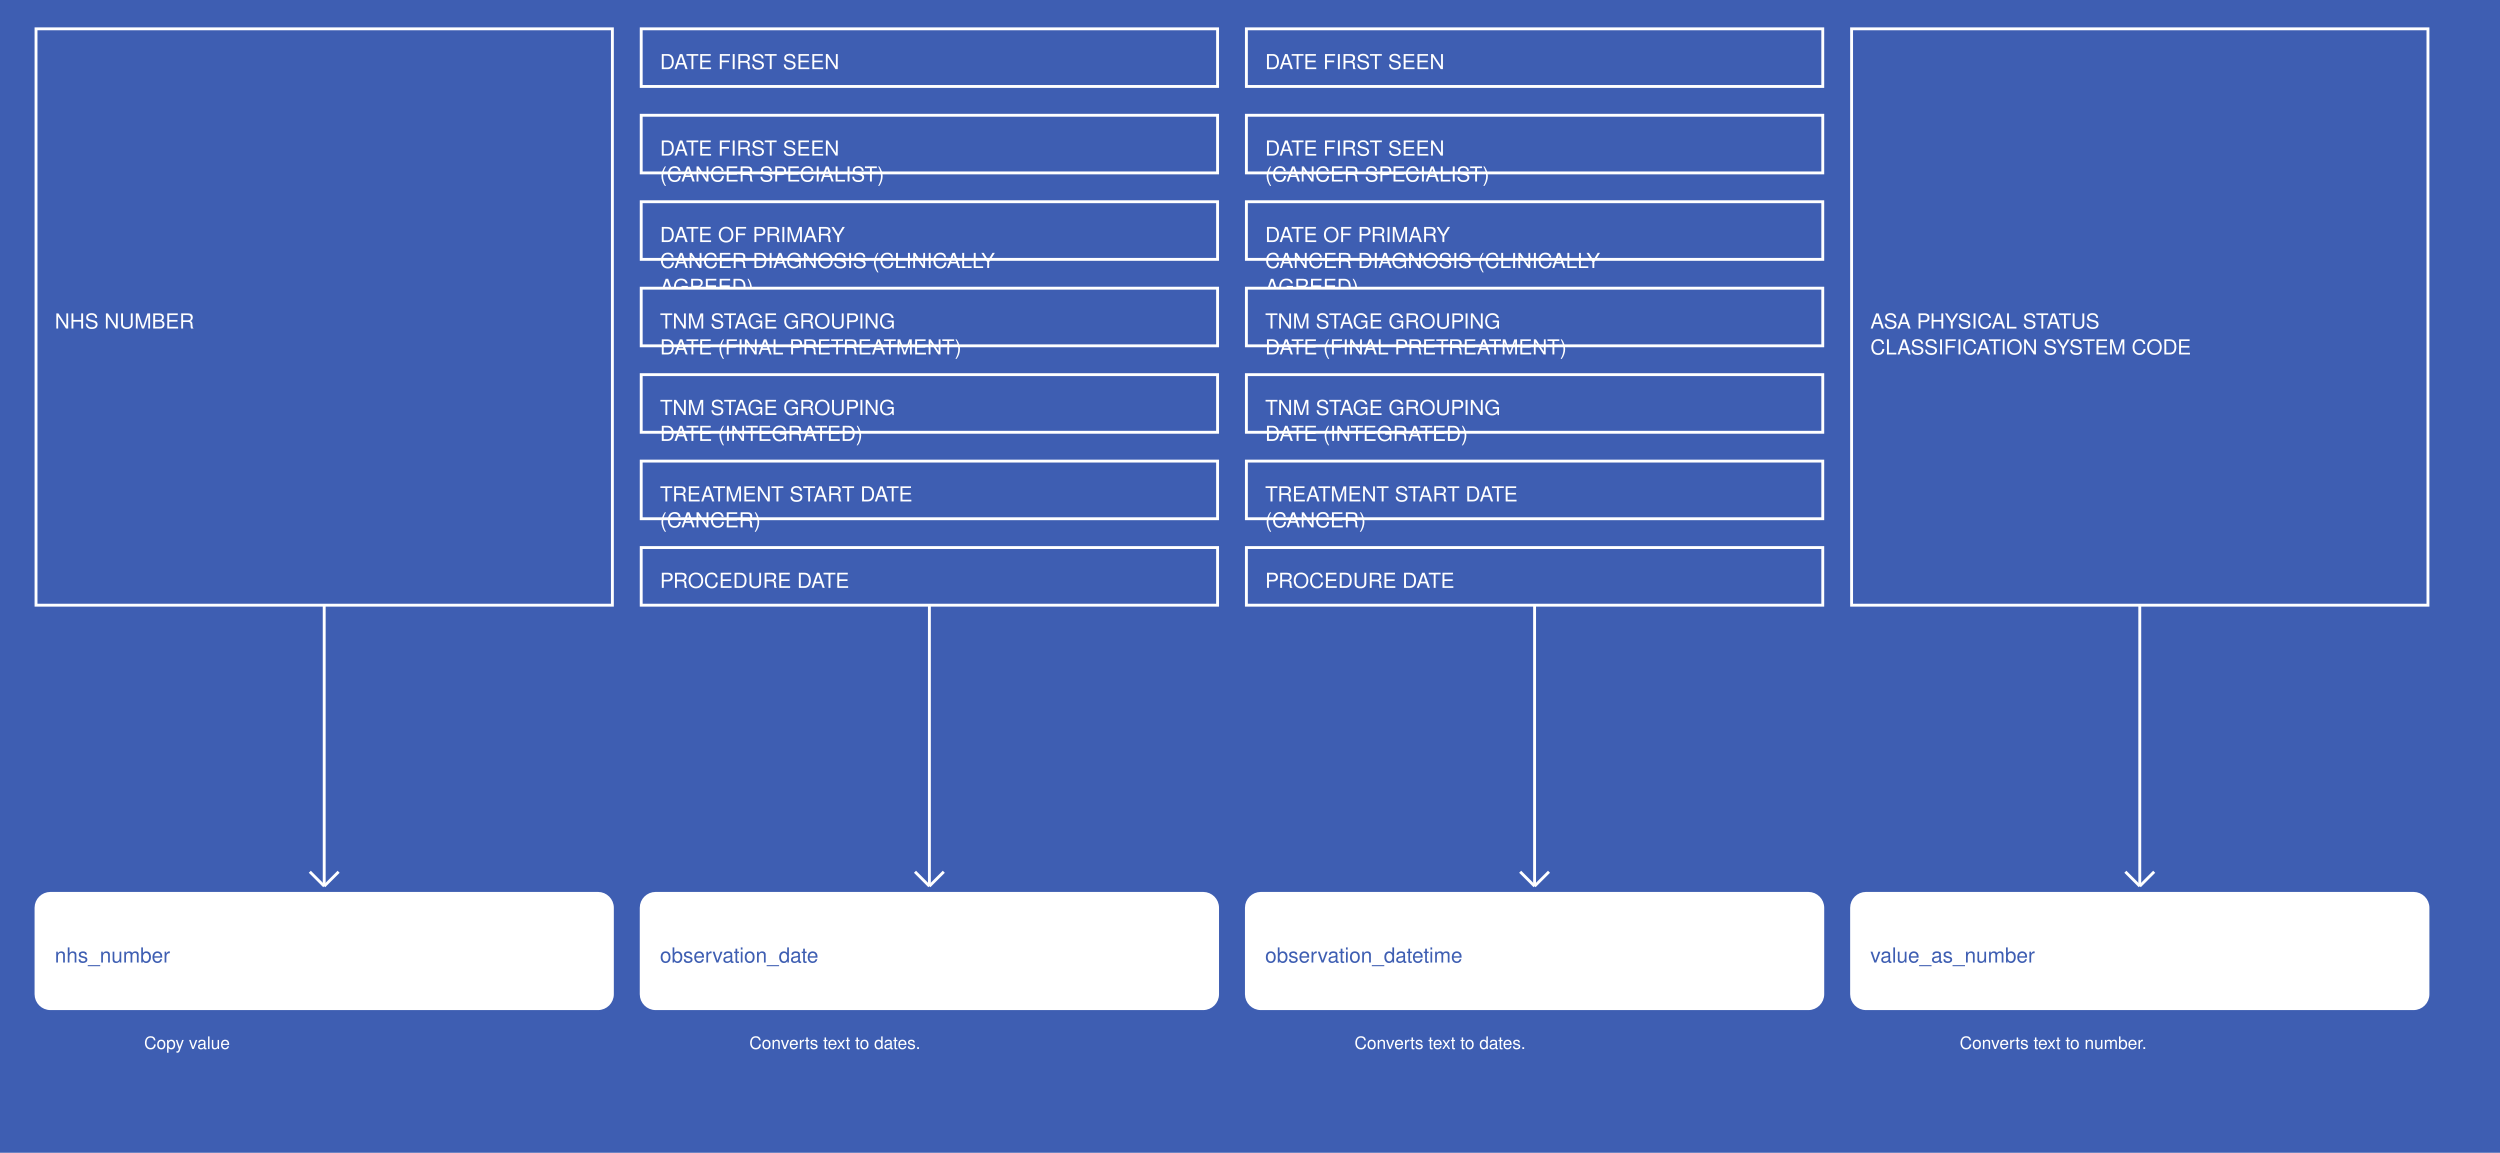
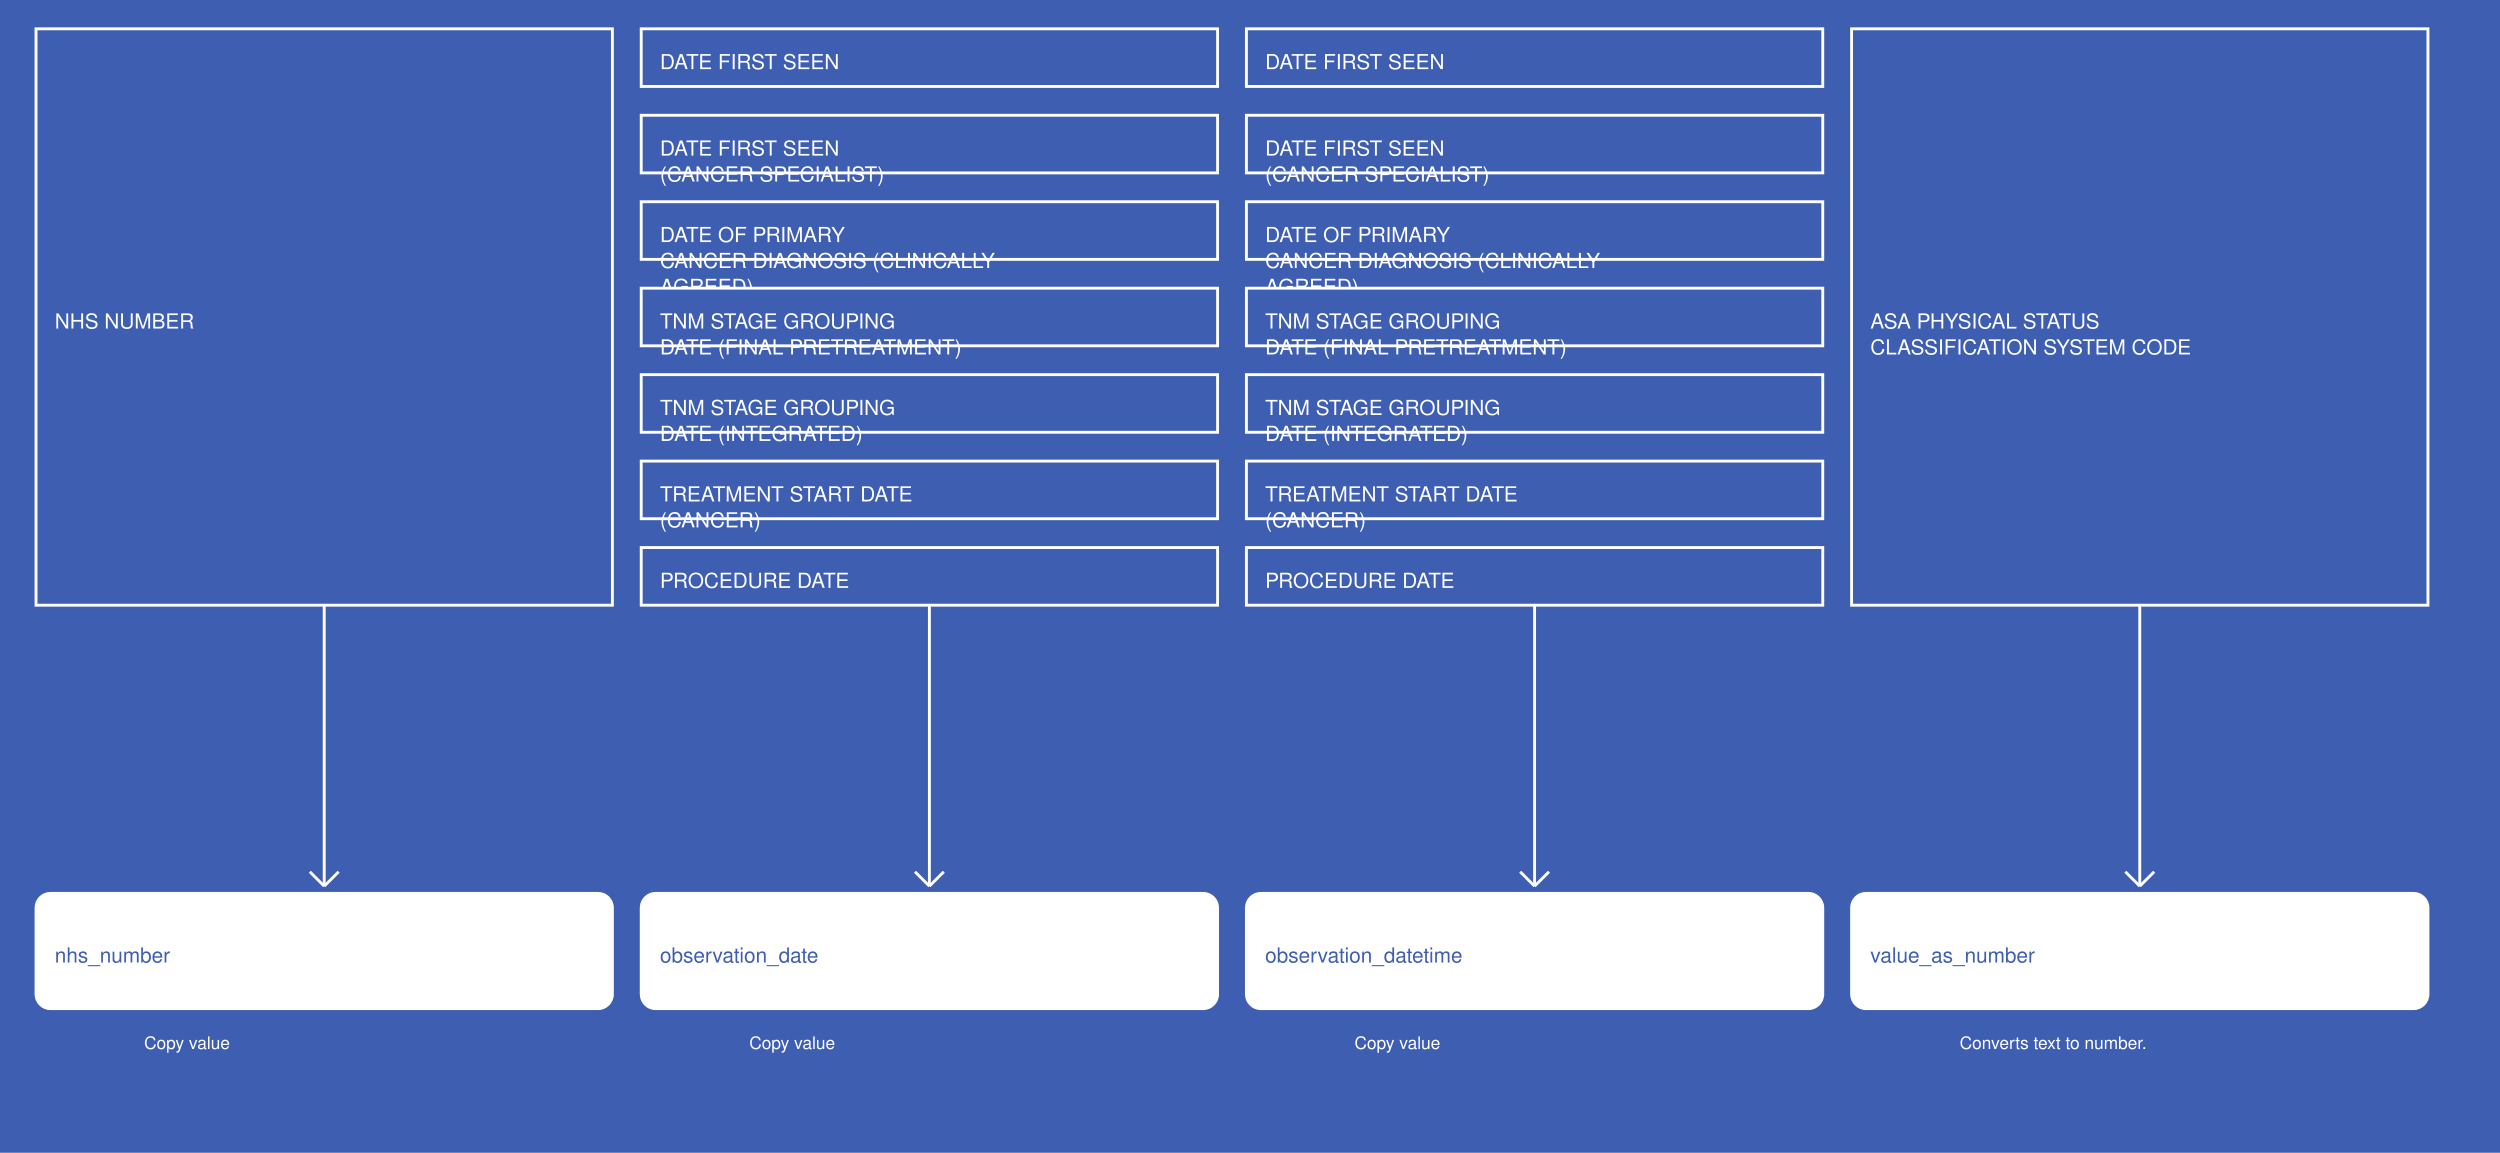
<svg xmlns="http://www.w3.org/2000/svg" width="1735" height="800">
  <rect width="100%" height="100%" fill="#3E5EB2" />
  <g>
    <rect x="25" y="20" width="400" height="400" fill="#3E5EB2" stroke="white" stroke-width="2" />
    <text x="38" y="228" fill="white" font-family="Helvetica" font-size="1.2em" text-anchor="start">NHS NUMBER</text>
  </g>
  <g>
    <line x1="225" y1="420" x2="225" y2="615" stroke="white" stroke-width="2" />
    <line x1="215" y1="605" x2="225" y2="615" stroke="white" stroke-width="2" />
    <line x1="235" y1="605" x2="225" y2="615" stroke="white" stroke-width="2" />
    <text x="100" y="728" fill="white" font-size="1em" font-family="Helvetica">Copy value</text>
  </g>
  <g>
    <rect x="25" y="620" width="400" height="80" fill="white" stroke="white" stroke-width="2" rx="10" />
    <text x="38" y="668" fill="#3E5EB2" font-family="Helvetica" font-size="1.2em" text-anchor="start">nhs_number</text>
  </g>
  <g>
    <rect x="445" y="20" width="400" height="40" fill="#3E5EB2" stroke="white" stroke-width="2" />
    <text x="458" y="48" fill="white" font-family="Helvetica" font-size="1.2em" text-anchor="start">DATE FIRST SEEN</text>
  </g>
  <g>
    <rect x="445" y="80" width="400" height="40" fill="#3E5EB2" stroke="white" stroke-width="2" />
    <text x="458" y="108" fill="white" font-family="Helvetica" font-size="1.2em" text-anchor="start">DATE FIRST SEEN</text>
    <text x="458" y="126" fill="white" font-family="Helvetica" font-size="1.2em" text-anchor="start">(CANCER SPECIALIST)</text>
  </g>
  <g>
    <rect x="445" y="140" width="400" height="40" fill="#3E5EB2" stroke="white" stroke-width="2" />
    <text x="458" y="168" fill="white" font-family="Helvetica" font-size="1.2em" text-anchor="start">DATE OF PRIMARY</text>
    <text x="458" y="186" fill="white" font-family="Helvetica" font-size="1.2em" text-anchor="start">CANCER DIAGNOSIS (CLINICALLY</text>
    <text x="458" y="204" fill="white" font-family="Helvetica" font-size="1.2em" text-anchor="start">AGREED)</text>
  </g>
  <g>
    <rect x="445" y="200" width="400" height="40" fill="#3E5EB2" stroke="white" stroke-width="2" />
    <text x="458" y="228" fill="white" font-family="Helvetica" font-size="1.2em" text-anchor="start">TNM STAGE GROUPING</text>
    <text x="458" y="246" fill="white" font-family="Helvetica" font-size="1.2em" text-anchor="start">DATE (FINAL PRETREATMENT)</text>
  </g>
  <g>
    <rect x="445" y="260" width="400" height="40" fill="#3E5EB2" stroke="white" stroke-width="2" />
    <text x="458" y="288" fill="white" font-family="Helvetica" font-size="1.2em" text-anchor="start">TNM STAGE GROUPING</text>
    <text x="458" y="306" fill="white" font-family="Helvetica" font-size="1.2em" text-anchor="start">DATE (INTEGRATED)</text>
  </g>
  <g>
    <rect x="445" y="320" width="400" height="40" fill="#3E5EB2" stroke="white" stroke-width="2" />
    <text x="458" y="348" fill="white" font-family="Helvetica" font-size="1.2em" text-anchor="start">TREATMENT START DATE</text>
    <text x="458" y="366" fill="white" font-family="Helvetica" font-size="1.2em" text-anchor="start">(CANCER)</text>
  </g>
  <g>
    <rect x="445" y="380" width="400" height="40" fill="#3E5EB2" stroke="white" stroke-width="2" />
    <text x="458" y="408" fill="white" font-family="Helvetica" font-size="1.2em" text-anchor="start">PROCEDURE DATE</text>
  </g>
  <g>
    <line x1="645" y1="420" x2="645" y2="615" stroke="white" stroke-width="2" />
    <line x1="635" y1="605" x2="645" y2="615" stroke="white" stroke-width="2" />
    <line x1="655" y1="605" x2="645" y2="615" stroke="white" stroke-width="2" />
-     <text x="520" y="728" fill="white" font-size="1em" font-family="Helvetica">Converts text to dates.</text>
+     <text x="520" y="728" fill="white" font-size="1em" font-family="Helvetica">Copy value</text>
  </g>
  <g>
    <rect x="445" y="620" width="400" height="80" fill="white" stroke="white" stroke-width="2" rx="10" />
    <text x="458" y="668" fill="#3E5EB2" font-family="Helvetica" font-size="1.2em" text-anchor="start">observation_date</text>
  </g>
  <g>
    <rect x="865" y="20" width="400" height="40" fill="#3E5EB2" stroke="white" stroke-width="2" />
    <text x="878" y="48" fill="white" font-family="Helvetica" font-size="1.2em" text-anchor="start">DATE FIRST SEEN</text>
  </g>
  <g>
    <rect x="865" y="80" width="400" height="40" fill="#3E5EB2" stroke="white" stroke-width="2" />
    <text x="878" y="108" fill="white" font-family="Helvetica" font-size="1.2em" text-anchor="start">DATE FIRST SEEN</text>
    <text x="878" y="126" fill="white" font-family="Helvetica" font-size="1.2em" text-anchor="start">(CANCER SPECIALIST)</text>
  </g>
  <g>
    <rect x="865" y="140" width="400" height="40" fill="#3E5EB2" stroke="white" stroke-width="2" />
    <text x="878" y="168" fill="white" font-family="Helvetica" font-size="1.2em" text-anchor="start">DATE OF PRIMARY</text>
    <text x="878" y="186" fill="white" font-family="Helvetica" font-size="1.2em" text-anchor="start">CANCER DIAGNOSIS (CLINICALLY</text>
    <text x="878" y="204" fill="white" font-family="Helvetica" font-size="1.2em" text-anchor="start">AGREED)</text>
  </g>
  <g>
    <rect x="865" y="200" width="400" height="40" fill="#3E5EB2" stroke="white" stroke-width="2" />
    <text x="878" y="228" fill="white" font-family="Helvetica" font-size="1.2em" text-anchor="start">TNM STAGE GROUPING</text>
    <text x="878" y="246" fill="white" font-family="Helvetica" font-size="1.2em" text-anchor="start">DATE (FINAL PRETREATMENT)</text>
  </g>
  <g>
    <rect x="865" y="260" width="400" height="40" fill="#3E5EB2" stroke="white" stroke-width="2" />
    <text x="878" y="288" fill="white" font-family="Helvetica" font-size="1.2em" text-anchor="start">TNM STAGE GROUPING</text>
    <text x="878" y="306" fill="white" font-family="Helvetica" font-size="1.2em" text-anchor="start">DATE (INTEGRATED)</text>
  </g>
  <g>
    <rect x="865" y="320" width="400" height="40" fill="#3E5EB2" stroke="white" stroke-width="2" />
    <text x="878" y="348" fill="white" font-family="Helvetica" font-size="1.2em" text-anchor="start">TREATMENT START DATE</text>
    <text x="878" y="366" fill="white" font-family="Helvetica" font-size="1.2em" text-anchor="start">(CANCER)</text>
  </g>
  <g>
    <rect x="865" y="380" width="400" height="40" fill="#3E5EB2" stroke="white" stroke-width="2" />
    <text x="878" y="408" fill="white" font-family="Helvetica" font-size="1.2em" text-anchor="start">PROCEDURE DATE</text>
  </g>
  <g>
    <line x1="1065" y1="420" x2="1065" y2="615" stroke="white" stroke-width="2" />
    <line x1="1055" y1="605" x2="1065" y2="615" stroke="white" stroke-width="2" />
    <line x1="1075" y1="605" x2="1065" y2="615" stroke="white" stroke-width="2" />
-     <text x="940" y="728" fill="white" font-size="1em" font-family="Helvetica">Converts text to dates.</text>
+     <text x="940" y="728" fill="white" font-size="1em" font-family="Helvetica">Copy value</text>
  </g>
  <g>
    <rect x="865" y="620" width="400" height="80" fill="white" stroke="white" stroke-width="2" rx="10" />
    <text x="878" y="668" fill="#3E5EB2" font-family="Helvetica" font-size="1.2em" text-anchor="start">observation_datetime</text>
  </g>
  <g>
    <rect x="1285" y="20" width="400" height="400" fill="#3E5EB2" stroke="white" stroke-width="2" />
    <text x="1298" y="228" fill="white" font-family="Helvetica" font-size="1.2em" text-anchor="start">ASA PHYSICAL STATUS</text>
    <text x="1298" y="246" fill="white" font-family="Helvetica" font-size="1.2em" text-anchor="start">CLASSIFICATION SYSTEM CODE</text>
  </g>
  <g>
    <line x1="1485" y1="420" x2="1485" y2="615" stroke="white" stroke-width="2" />
    <line x1="1475" y1="605" x2="1485" y2="615" stroke="white" stroke-width="2" />
    <line x1="1495" y1="605" x2="1485" y2="615" stroke="white" stroke-width="2" />
    <text x="1360" y="728" fill="white" font-size="1em" font-family="Helvetica">Converts text to number.</text>
  </g>
  <g>
    <rect x="1285" y="620" width="400" height="80" fill="white" stroke="white" stroke-width="2" rx="10" />
    <text x="1298" y="668" fill="#3E5EB2" font-family="Helvetica" font-size="1.2em" text-anchor="start">value_as_number</text>
  </g>
</svg>
